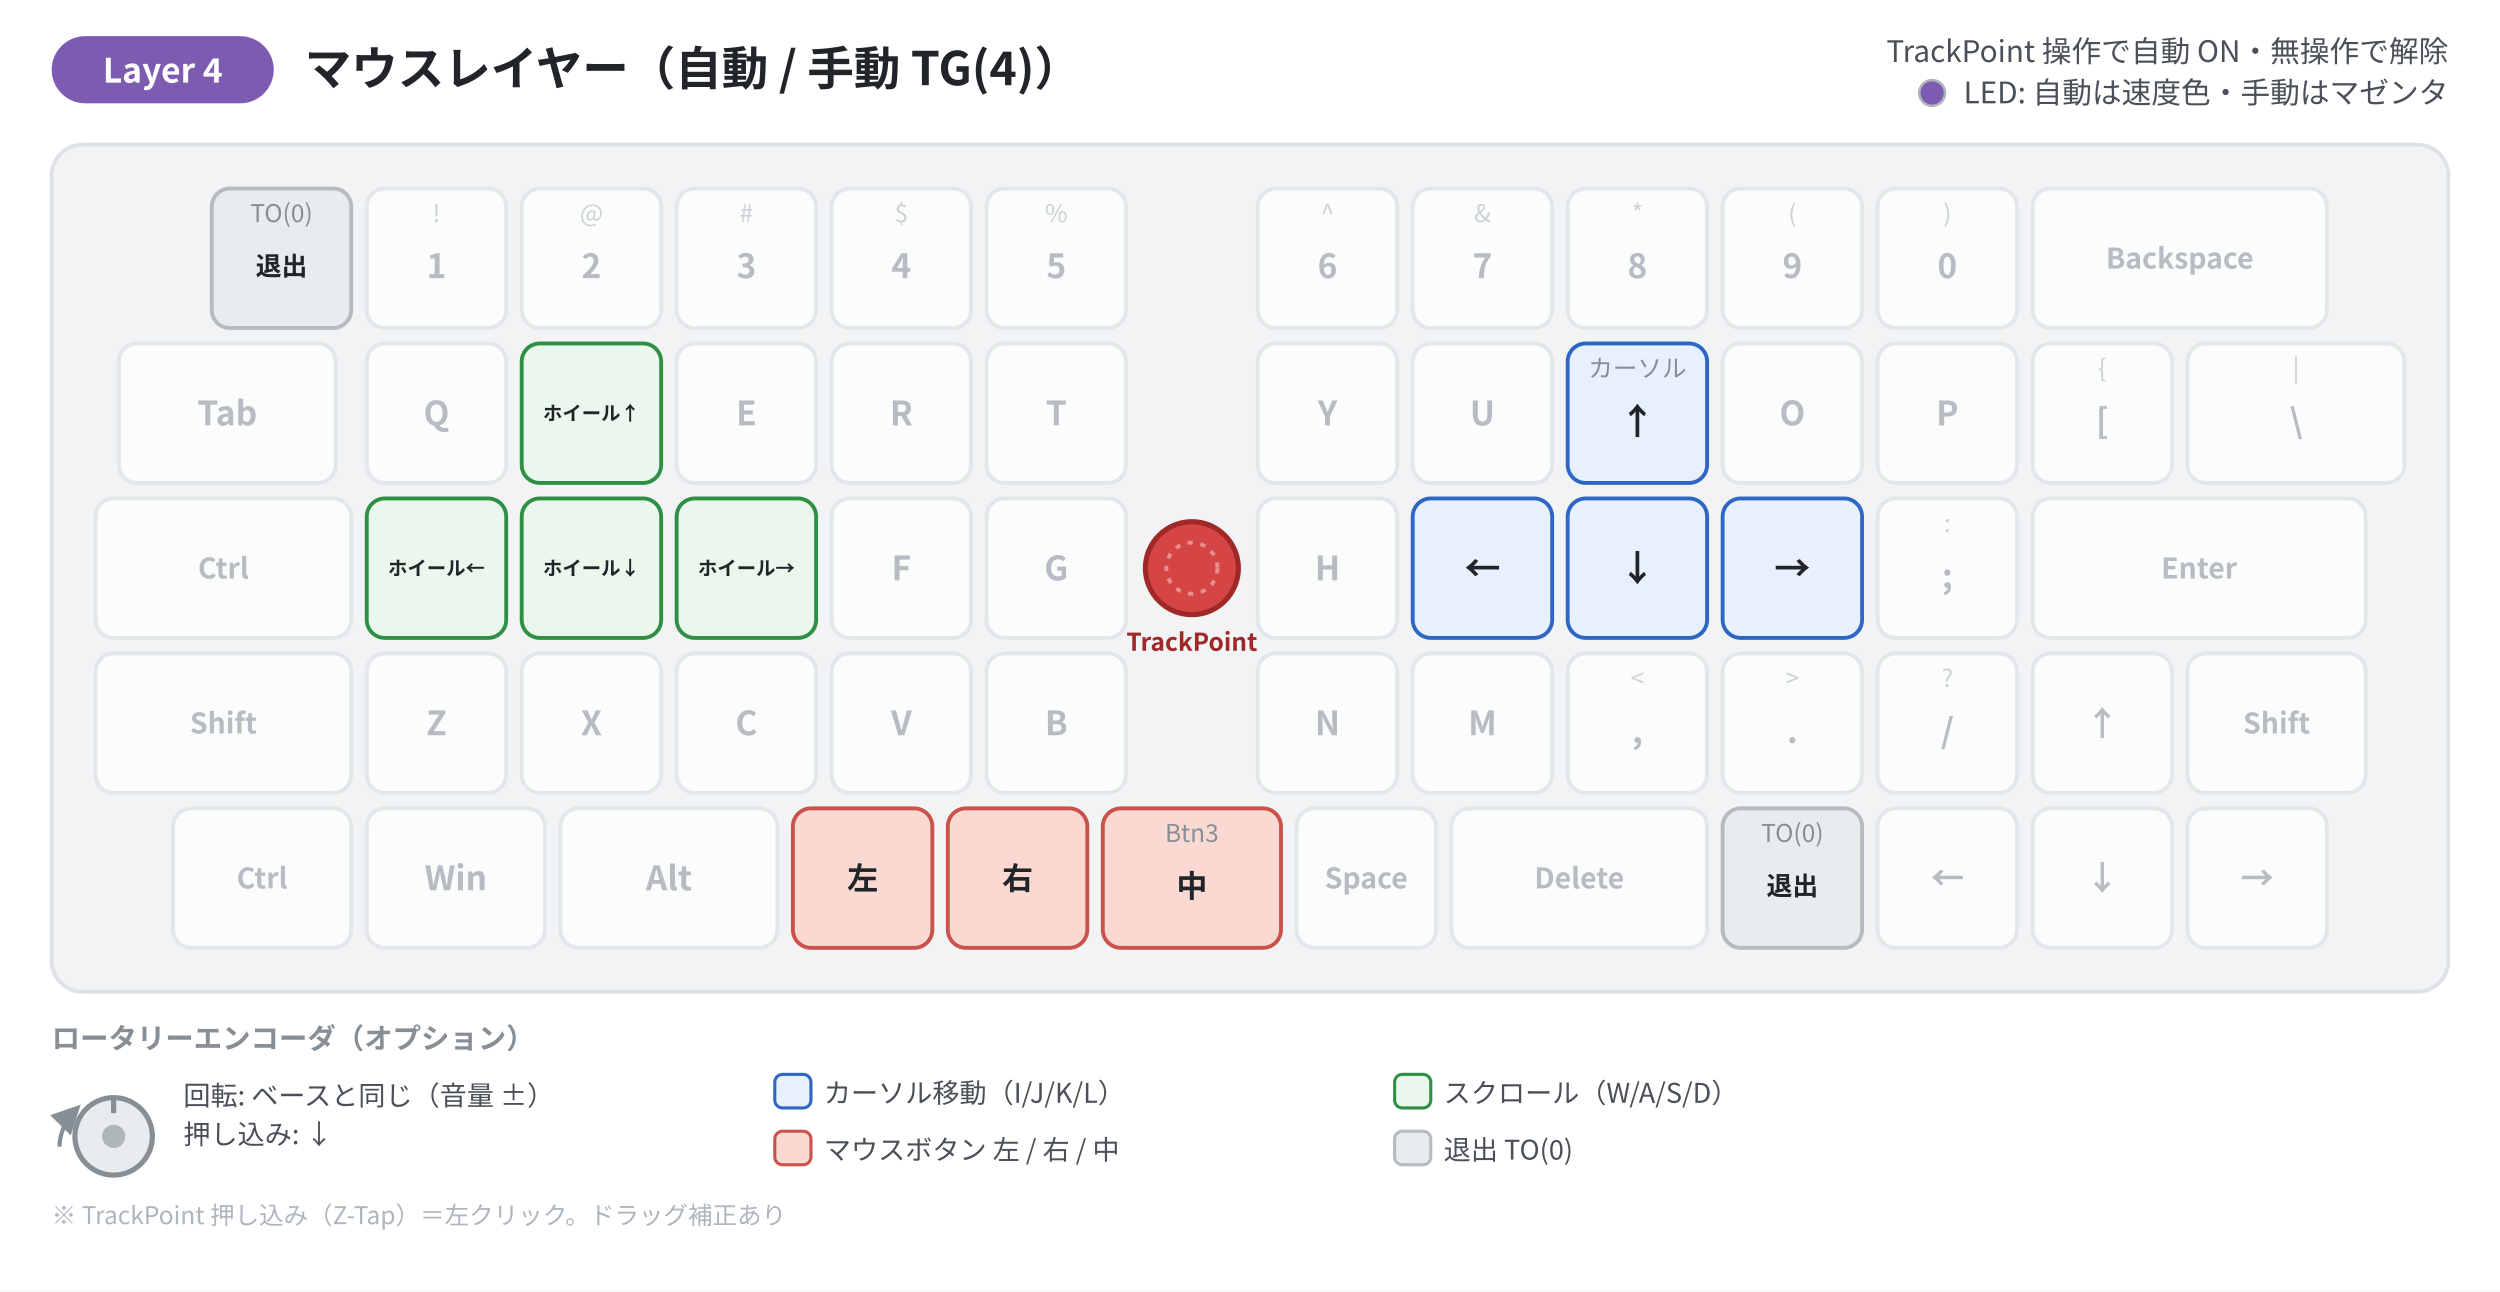
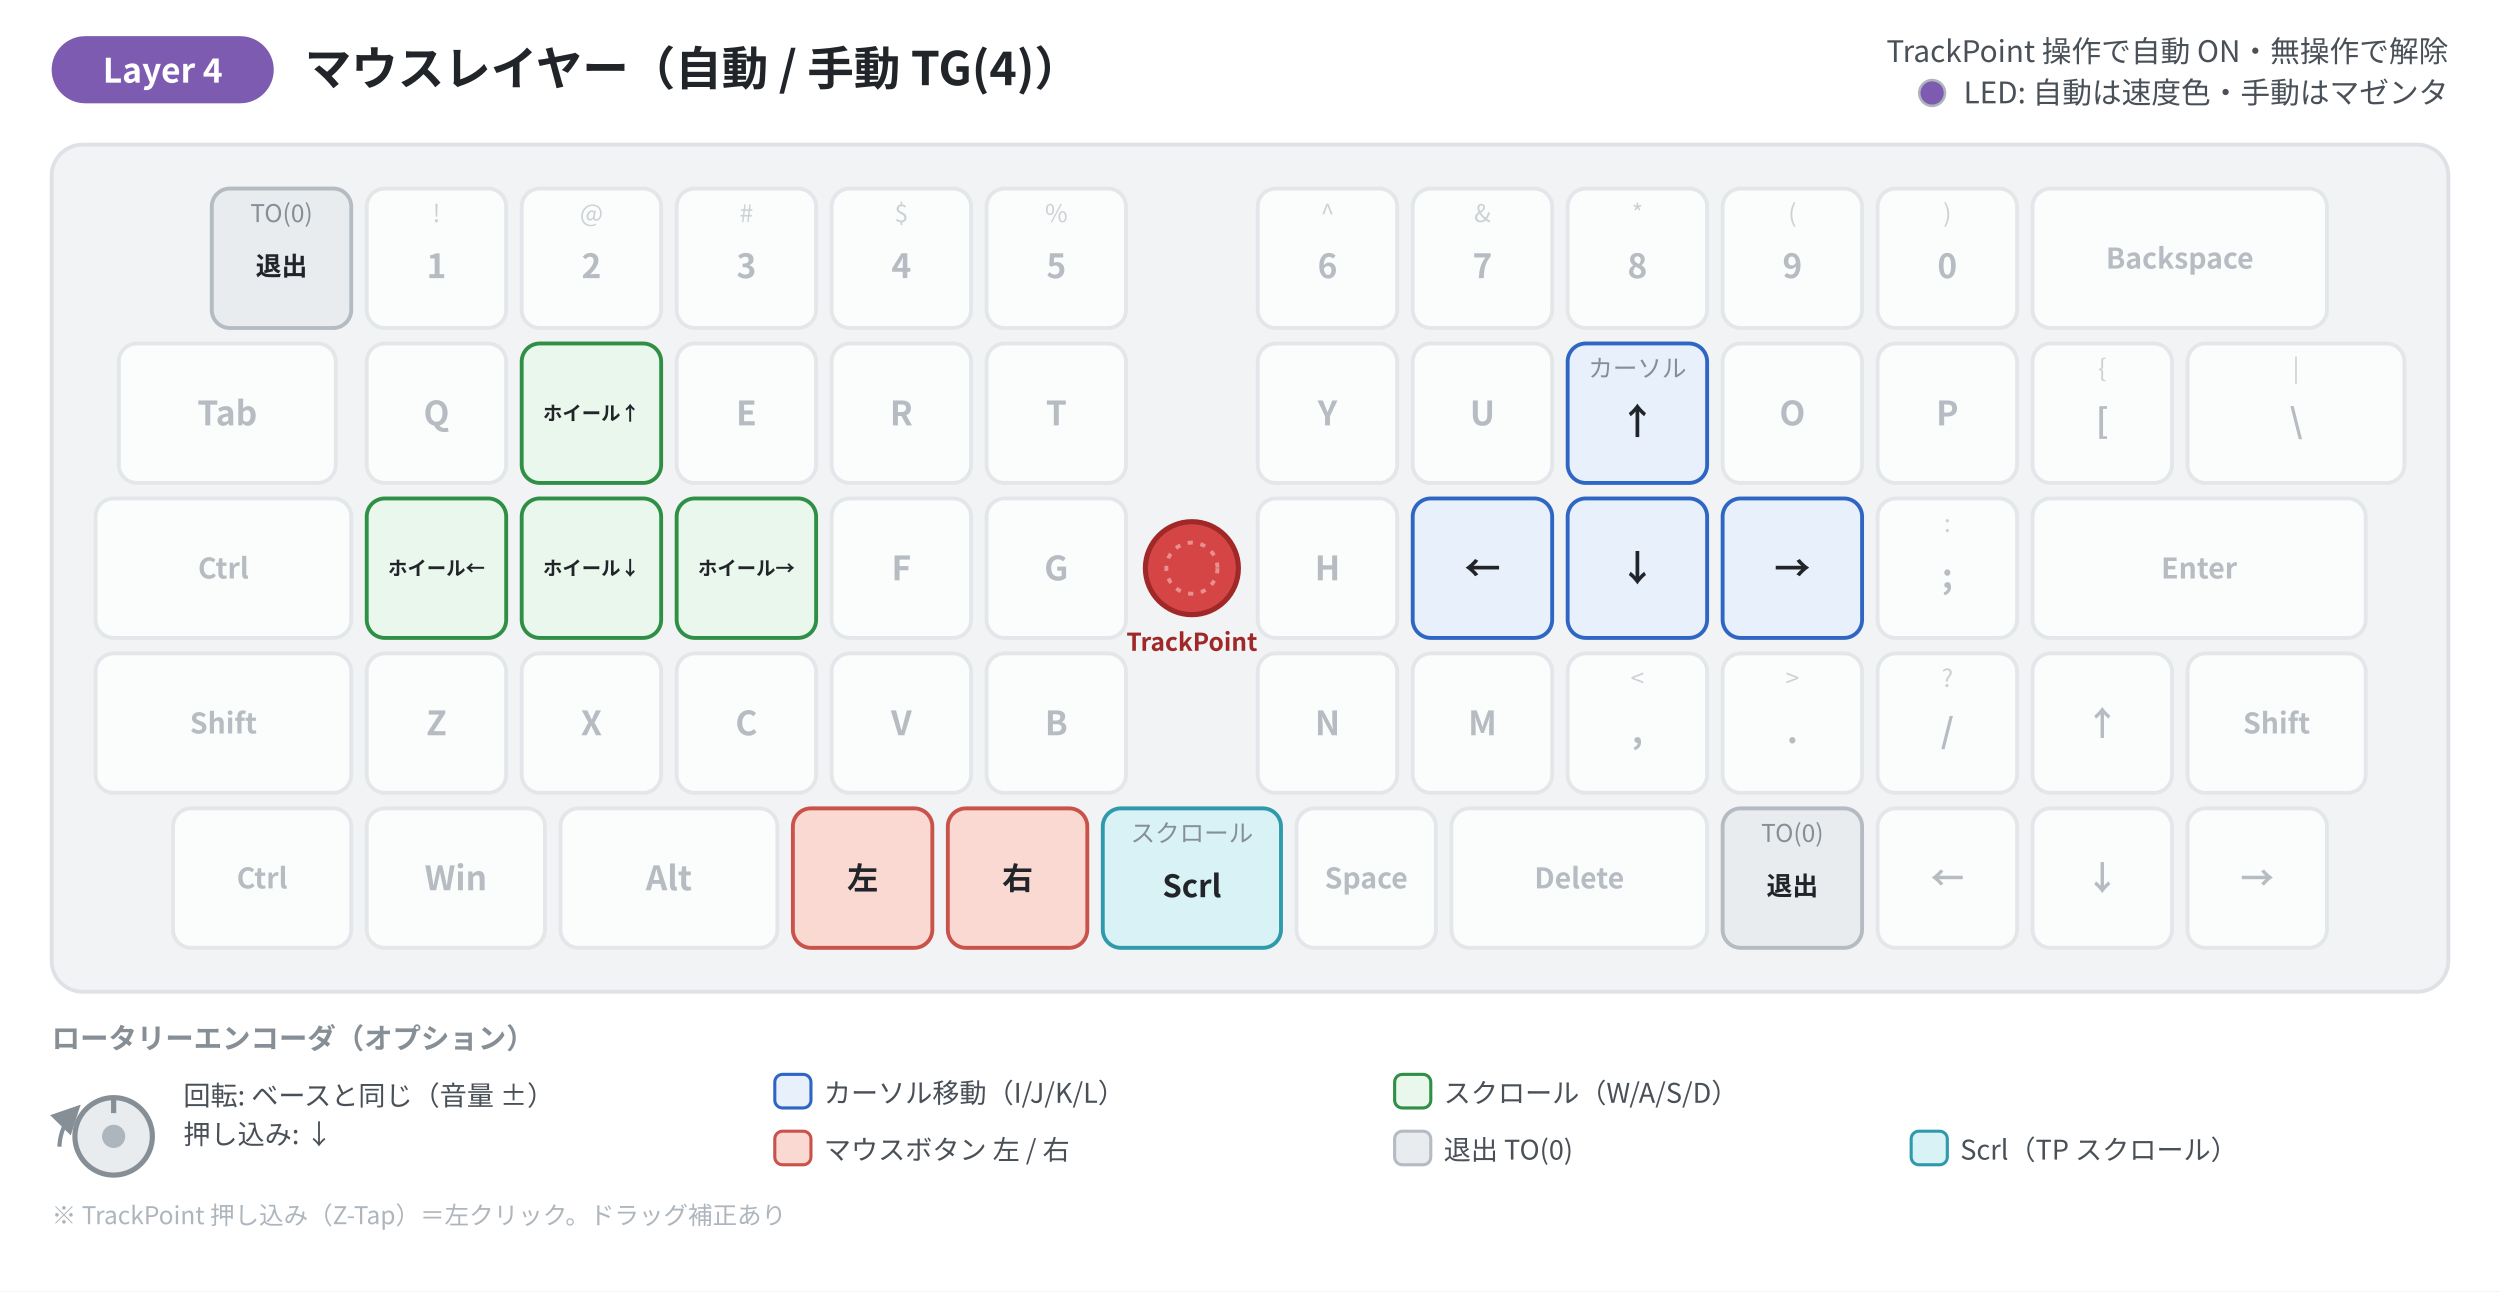
<svg xmlns="http://www.w3.org/2000/svg" width="968" height="500" viewBox="0 0 968 500" font-family="'Noto Sans CJK JP','Noto Sans JP','Hiragino Sans','Yu Gothic UI',sans-serif">
  <defs>
    <marker id="arr" markerWidth="7" markerHeight="7" refX="5" refY="3.5" orient="auto">
      <path d="M0,0 L7,3.5 L0,7 z" fill="#868e96" />
    </marker>
  </defs>
  <rect width="968" height="500" fill="#ffffff" />
  <rect x="20" y="14" width="86" height="26" rx="13" fill="#7d5bb0" />
  <text x="63" y="32" font-size="13" fill="#ffffff" font-weight="700" text-anchor="middle">Layer 4</text>
  <text x="118" y="33" font-size="18" fill="#212529" font-weight="700">マウスレイヤー（自動 / 手動 TG(4)）</text>
  <text x="948" y="24" font-size="11.5" fill="#495057" text-anchor="end">TrackPoint 操作で自動 ON・無操作で解除</text>
  <circle cx="748.12" cy="36" r="5" fill="#7d5bb0" stroke="#adb5bd" />
  <text x="948" y="40" font-size="11.5" fill="#495057" text-anchor="end">LED: 自動は速度色・手動はマゼンタ</text>
  <g transform="translate(34,70)">
    <rect x="-14" y="-14" width="928.0" height="328" rx="12" fill="#f1f3f5" stroke="#dee2e6" stroke-width="1.5" />
    <rect x="48.0" y="3.0" width="54.0" height="54.0" rx="7" fill="#e9ecef" stroke="#b4bbc2" stroke-width="1.5" />
    <text x="75.0" y="16.0" font-size="9.5" fill="#868e96" text-anchor="middle">TO(0)</text>
    <text x="75.0" y="36.6" font-size="10.0" fill="#212529" font-weight="600" text-anchor="middle">退出</text>
    <rect x="108.0" y="3.0" width="54.0" height="54.0" rx="7" fill="#fbfcfc" stroke="#e3e7ea" stroke-width="1.5" />
    <text x="135.0" y="16.0" font-size="9.5" fill="#ccd1d6" text-anchor="middle">!</text>
    <text x="135.0" y="37.7" font-size="13.0" fill="#b6bcc2" font-weight="600" text-anchor="middle">1</text>
    <rect x="168.0" y="3.0" width="54.0" height="54.0" rx="7" fill="#fbfcfc" stroke="#e3e7ea" stroke-width="1.5" />
    <text x="195.0" y="16.0" font-size="9.5" fill="#ccd1d6" text-anchor="middle">@</text>
    <text x="195.0" y="37.7" font-size="13.0" fill="#b6bcc2" font-weight="600" text-anchor="middle">2</text>
    <rect x="228.0" y="3.0" width="54.0" height="54.0" rx="7" fill="#fbfcfc" stroke="#e3e7ea" stroke-width="1.5" />
    <text x="255.0" y="16.0" font-size="9.5" fill="#ccd1d6" text-anchor="middle">#</text>
    <text x="255.0" y="37.7" font-size="13.0" fill="#b6bcc2" font-weight="600" text-anchor="middle">3</text>
    <rect x="288.0" y="3.0" width="54.0" height="54.0" rx="7" fill="#fbfcfc" stroke="#e3e7ea" stroke-width="1.5" />
    <text x="315.0" y="16.0" font-size="9.5" fill="#ccd1d6" text-anchor="middle">$</text>
    <text x="315.0" y="37.7" font-size="13.0" fill="#b6bcc2" font-weight="600" text-anchor="middle">4</text>
    <rect x="348.0" y="3.0" width="54.0" height="54.0" rx="7" fill="#fbfcfc" stroke="#e3e7ea" stroke-width="1.5" />
    <text x="375.0" y="16.0" font-size="9.5" fill="#ccd1d6" text-anchor="middle">%</text>
    <text x="375.0" y="37.7" font-size="13.0" fill="#b6bcc2" font-weight="600" text-anchor="middle">5</text>
    <rect x="453.0" y="3.0" width="54.0" height="54.0" rx="7" fill="#fbfcfc" stroke="#e3e7ea" stroke-width="1.5" />
    <text x="480.0" y="16.0" font-size="9.5" fill="#ccd1d6" text-anchor="middle">^</text>
    <text x="480.0" y="37.7" font-size="13.0" fill="#b6bcc2" font-weight="600" text-anchor="middle">6</text>
    <rect x="513.0" y="3.0" width="54.0" height="54.0" rx="7" fill="#fbfcfc" stroke="#e3e7ea" stroke-width="1.5" />
    <text x="540.0" y="16.0" font-size="9.5" fill="#ccd1d6" text-anchor="middle">&amp;</text>
    <text x="540.0" y="37.7" font-size="13.0" fill="#b6bcc2" font-weight="600" text-anchor="middle">7</text>
    <rect x="573.0" y="3.0" width="54.0" height="54.0" rx="7" fill="#fbfcfc" stroke="#e3e7ea" stroke-width="1.5" />
    <text x="600.0" y="16.0" font-size="9.5" fill="#ccd1d6" text-anchor="middle">*</text>
    <text x="600.0" y="37.7" font-size="13.0" fill="#b6bcc2" font-weight="600" text-anchor="middle">8</text>
    <rect x="633.0" y="3.0" width="54.0" height="54.0" rx="7" fill="#fbfcfc" stroke="#e3e7ea" stroke-width="1.5" />
    <text x="660.0" y="16.0" font-size="9.5" fill="#ccd1d6" text-anchor="middle">(</text>
    <text x="660.0" y="37.7" font-size="13.0" fill="#b6bcc2" font-weight="600" text-anchor="middle">9</text>
    <rect x="693.0" y="3.0" width="54.0" height="54.0" rx="7" fill="#fbfcfc" stroke="#e3e7ea" stroke-width="1.5" />
    <text x="720.0" y="16.0" font-size="9.5" fill="#ccd1d6" text-anchor="middle">)</text>
    <text x="720.0" y="37.7" font-size="13.0" fill="#b6bcc2" font-weight="600" text-anchor="middle">0</text>
    <rect x="753.0" y="3.0" width="114.0" height="54.0" rx="7" fill="#fbfcfc" stroke="#e3e7ea" stroke-width="1.5" />
    <text x="810.0" y="34.0" font-size="11.0" fill="#b6bcc2" font-weight="600" text-anchor="middle">Backspace</text>
    <rect x="12.0" y="63.0" width="84.0" height="54.0" rx="7" fill="#fbfcfc" stroke="#e3e7ea" stroke-width="1.5" />
    <text x="54.0" y="94.7" font-size="13.0" fill="#b6bcc2" font-weight="600" text-anchor="middle">Tab</text>
    <rect x="108.0" y="63.0" width="54.0" height="54.0" rx="7" fill="#fbfcfc" stroke="#e3e7ea" stroke-width="1.5" />
    <text x="135.0" y="94.7" font-size="13.0" fill="#b6bcc2" font-weight="600" text-anchor="middle">Q</text>
    <rect x="168.0" y="63.0" width="54.0" height="54.0" rx="7" fill="#e9f7ec" stroke="#2f8f45" stroke-width="1.5" />
    <text x="195.0" y="92.7" font-size="7.5" fill="#212529" font-weight="600" text-anchor="middle">ホイール↑</text>
    <rect x="228.0" y="63.0" width="54.0" height="54.0" rx="7" fill="#fbfcfc" stroke="#e3e7ea" stroke-width="1.5" />
    <text x="255.0" y="94.7" font-size="13.0" fill="#b6bcc2" font-weight="600" text-anchor="middle">E</text>
    <rect x="288.0" y="63.0" width="54.0" height="54.0" rx="7" fill="#fbfcfc" stroke="#e3e7ea" stroke-width="1.5" />
    <text x="315.0" y="94.7" font-size="13.0" fill="#b6bcc2" font-weight="600" text-anchor="middle">R</text>
    <rect x="348.0" y="63.0" width="54.0" height="54.0" rx="7" fill="#fbfcfc" stroke="#e3e7ea" stroke-width="1.5" />
    <text x="375.0" y="94.7" font-size="13.0" fill="#b6bcc2" font-weight="600" text-anchor="middle">T</text>
    <rect x="453.0" y="63.0" width="54.0" height="54.0" rx="7" fill="#fbfcfc" stroke="#e3e7ea" stroke-width="1.5" />
    <text x="480.0" y="94.7" font-size="13.0" fill="#b6bcc2" font-weight="600" text-anchor="middle">Y</text>
    <rect x="513.0" y="63.0" width="54.0" height="54.0" rx="7" fill="#fbfcfc" stroke="#e3e7ea" stroke-width="1.5" />
    <text x="540.0" y="94.7" font-size="13.0" fill="#b6bcc2" font-weight="600" text-anchor="middle">U</text>
    <rect x="573.0" y="63.0" width="54.0" height="54.0" rx="7" fill="#e7f0fb" stroke="#2f66c4" stroke-width="1.5" />
    <text x="600.0" y="76.0" font-size="9.5" fill="#868e96" text-anchor="middle">カーソル</text>
    <text x="600.0" y="98.1" font-size="14.0" fill="#212529" font-weight="600" text-anchor="middle">↑</text>
    <rect x="633.0" y="63.0" width="54.0" height="54.0" rx="7" fill="#fbfcfc" stroke="#e3e7ea" stroke-width="1.5" />
    <text x="660.0" y="94.7" font-size="13.0" fill="#b6bcc2" font-weight="600" text-anchor="middle">O</text>
    <rect x="693.0" y="63.0" width="54.0" height="54.0" rx="7" fill="#fbfcfc" stroke="#e3e7ea" stroke-width="1.5" />
    <text x="720.0" y="94.7" font-size="13.0" fill="#b6bcc2" font-weight="600" text-anchor="middle">P</text>
    <rect x="753.0" y="63.0" width="54.0" height="54.0" rx="7" fill="#fbfcfc" stroke="#e3e7ea" stroke-width="1.5" />
    <text x="780.0" y="76.0" font-size="9.5" fill="#ccd1d6" text-anchor="middle">{</text>
    <text x="780.0" y="97.7" font-size="13.0" fill="#b6bcc2" font-weight="600" text-anchor="middle">[</text>
    <rect x="813.0" y="63.0" width="84.0" height="54.0" rx="7" fill="#fbfcfc" stroke="#e3e7ea" stroke-width="1.5" />
    <text x="855.0" y="76.0" font-size="9.5" fill="#ccd1d6" text-anchor="middle">|</text>
    <text x="855.0" y="97.7" font-size="13.0" fill="#b6bcc2" font-weight="600" text-anchor="middle">\</text>
    <rect x="3.0" y="123.0" width="99.0" height="54.0" rx="7" fill="#fbfcfc" stroke="#e3e7ea" stroke-width="1.5" />
    <text x="52.5" y="154.0" font-size="11.0" fill="#b6bcc2" font-weight="600" text-anchor="middle">Ctrl</text>
    <rect x="108.0" y="123.0" width="54.0" height="54.0" rx="7" fill="#e9f7ec" stroke="#2f8f45" stroke-width="1.5" />
    <text x="135.0" y="152.7" font-size="7.5" fill="#212529" font-weight="600" text-anchor="middle">ホイール←</text>
    <rect x="168.0" y="123.0" width="54.0" height="54.0" rx="7" fill="#e9f7ec" stroke="#2f8f45" stroke-width="1.5" />
    <text x="195.0" y="152.7" font-size="7.5" fill="#212529" font-weight="600" text-anchor="middle">ホイール↓</text>
    <rect x="228.0" y="123.0" width="54.0" height="54.0" rx="7" fill="#e9f7ec" stroke="#2f8f45" stroke-width="1.5" />
    <text x="255.0" y="152.7" font-size="7.5" fill="#212529" font-weight="600" text-anchor="middle">ホイール→</text>
    <rect x="288.0" y="123.0" width="54.0" height="54.0" rx="7" fill="#fbfcfc" stroke="#e3e7ea" stroke-width="1.5" />
    <text x="315.0" y="154.7" font-size="13.0" fill="#b6bcc2" font-weight="600" text-anchor="middle">F</text>
    <rect x="348.0" y="123.0" width="54.0" height="54.0" rx="7" fill="#fbfcfc" stroke="#e3e7ea" stroke-width="1.5" />
    <text x="375.0" y="154.7" font-size="13.0" fill="#b6bcc2" font-weight="600" text-anchor="middle">G</text>
    <rect x="453.0" y="123.0" width="54.0" height="54.0" rx="7" fill="#fbfcfc" stroke="#e3e7ea" stroke-width="1.5" />
    <text x="480.0" y="154.7" font-size="13.0" fill="#b6bcc2" font-weight="600" text-anchor="middle">H</text>
    <rect x="513.0" y="123.0" width="54.0" height="54.0" rx="7" fill="#e7f0fb" stroke="#2f66c4" stroke-width="1.5" />
    <text x="540.0" y="155.1" font-size="14.0" fill="#212529" font-weight="600" text-anchor="middle">←</text>
    <rect x="573.0" y="123.0" width="54.0" height="54.0" rx="7" fill="#e7f0fb" stroke="#2f66c4" stroke-width="1.5" />
    <text x="600.0" y="155.1" font-size="14.0" fill="#212529" font-weight="600" text-anchor="middle">↓</text>
    <rect x="633.0" y="123.0" width="54.0" height="54.0" rx="7" fill="#e7f0fb" stroke="#2f66c4" stroke-width="1.5" />
    <text x="660.0" y="155.1" font-size="14.0" fill="#212529" font-weight="600" text-anchor="middle">→</text>
    <rect x="693.0" y="123.0" width="54.0" height="54.0" rx="7" fill="#fbfcfc" stroke="#e3e7ea" stroke-width="1.5" />
    <text x="720.0" y="136.0" font-size="9.5" fill="#ccd1d6" text-anchor="middle">:</text>
    <text x="720.0" y="157.7" font-size="13.0" fill="#b6bcc2" font-weight="600" text-anchor="middle">;</text>
    <rect x="753.0" y="123.0" width="129.0" height="54.0" rx="7" fill="#fbfcfc" stroke="#e3e7ea" stroke-width="1.5" />
    <text x="817.5" y="154.0" font-size="11.0" fill="#b6bcc2" font-weight="600" text-anchor="middle">Enter</text>
    <rect x="3.0" y="183.0" width="99.0" height="54.0" rx="7" fill="#fbfcfc" stroke="#e3e7ea" stroke-width="1.5" />
    <text x="52.5" y="214.0" font-size="11.0" fill="#b6bcc2" font-weight="600" text-anchor="middle">Shift</text>
    <rect x="108.0" y="183.0" width="54.0" height="54.0" rx="7" fill="#fbfcfc" stroke="#e3e7ea" stroke-width="1.5" />
    <text x="135.0" y="214.7" font-size="13.0" fill="#b6bcc2" font-weight="600" text-anchor="middle">Z</text>
    <rect x="168.0" y="183.0" width="54.0" height="54.0" rx="7" fill="#fbfcfc" stroke="#e3e7ea" stroke-width="1.5" />
    <text x="195.0" y="214.7" font-size="13.0" fill="#b6bcc2" font-weight="600" text-anchor="middle">X</text>
    <rect x="228.0" y="183.0" width="54.0" height="54.0" rx="7" fill="#fbfcfc" stroke="#e3e7ea" stroke-width="1.5" />
    <text x="255.0" y="214.7" font-size="13.0" fill="#b6bcc2" font-weight="600" text-anchor="middle">C</text>
    <rect x="288.0" y="183.0" width="54.0" height="54.0" rx="7" fill="#fbfcfc" stroke="#e3e7ea" stroke-width="1.5" />
    <text x="315.0" y="214.7" font-size="13.0" fill="#b6bcc2" font-weight="600" text-anchor="middle">V</text>
    <rect x="348.0" y="183.0" width="54.0" height="54.0" rx="7" fill="#fbfcfc" stroke="#e3e7ea" stroke-width="1.5" />
    <text x="375.0" y="214.7" font-size="13.0" fill="#b6bcc2" font-weight="600" text-anchor="middle">B</text>
    <rect x="453.0" y="183.0" width="54.0" height="54.0" rx="7" fill="#fbfcfc" stroke="#e3e7ea" stroke-width="1.5" />
    <text x="480.0" y="214.7" font-size="13.0" fill="#b6bcc2" font-weight="600" text-anchor="middle">N</text>
    <rect x="513.0" y="183.0" width="54.0" height="54.0" rx="7" fill="#fbfcfc" stroke="#e3e7ea" stroke-width="1.5" />
    <text x="540.0" y="214.7" font-size="13.0" fill="#b6bcc2" font-weight="600" text-anchor="middle">M</text>
    <rect x="573.0" y="183.0" width="54.0" height="54.0" rx="7" fill="#fbfcfc" stroke="#e3e7ea" stroke-width="1.5" />
    <text x="600.0" y="196.0" font-size="9.5" fill="#ccd1d6" text-anchor="middle">&lt;</text>
    <text x="600.0" y="217.7" font-size="13.0" fill="#b6bcc2" font-weight="600" text-anchor="middle">,</text>
    <rect x="633.0" y="183.0" width="54.0" height="54.0" rx="7" fill="#fbfcfc" stroke="#e3e7ea" stroke-width="1.5" />
    <text x="660.0" y="196.0" font-size="9.5" fill="#ccd1d6" text-anchor="middle">&gt;</text>
    <text x="660.0" y="217.7" font-size="13.0" fill="#b6bcc2" font-weight="600" text-anchor="middle">.</text>
    <rect x="693.0" y="183.0" width="54.0" height="54.0" rx="7" fill="#fbfcfc" stroke="#e3e7ea" stroke-width="1.5" />
    <text x="720.0" y="196.0" font-size="9.5" fill="#ccd1d6" text-anchor="middle">?</text>
    <text x="720.0" y="217.7" font-size="13.0" fill="#b6bcc2" font-weight="600" text-anchor="middle">/</text>
    <rect x="753.0" y="183.0" width="54.0" height="54.0" rx="7" fill="#fbfcfc" stroke="#e3e7ea" stroke-width="1.5" />
    <text x="780.0" y="214.7" font-size="13.0" fill="#b6bcc2" font-weight="600" text-anchor="middle">↑</text>
    <rect x="813.0" y="183.0" width="69.0" height="54.0" rx="7" fill="#fbfcfc" stroke="#e3e7ea" stroke-width="1.5" />
    <text x="847.5" y="214.0" font-size="11.0" fill="#b6bcc2" font-weight="600" text-anchor="middle">Shift</text>
    <rect x="33.0" y="243.0" width="69.0" height="54.0" rx="7" fill="#fbfcfc" stroke="#e3e7ea" stroke-width="1.5" />
    <text x="67.5" y="274.0" font-size="11.0" fill="#b6bcc2" font-weight="600" text-anchor="middle">Ctrl</text>
    <rect x="108.0" y="243.0" width="69.0" height="54.0" rx="7" fill="#fbfcfc" stroke="#e3e7ea" stroke-width="1.5" />
    <text x="142.5" y="274.7" font-size="13.0" fill="#b6bcc2" font-weight="600" text-anchor="middle">Win</text>
    <rect x="183.0" y="243.0" width="84.0" height="54.0" rx="7" fill="#fbfcfc" stroke="#e3e7ea" stroke-width="1.5" />
    <text x="225.0" y="274.7" font-size="13.0" fill="#b6bcc2" font-weight="600" text-anchor="middle">Alt</text>
    <rect x="273.0" y="243.0" width="54.0" height="54.0" rx="7" fill="#fbd9d3" stroke="#c9524a" stroke-width="1.5" />
    <text x="300.0" y="274.4" font-size="12.0" fill="#212529" font-weight="600" text-anchor="middle">左</text>
    <rect x="333.0" y="243.0" width="54.0" height="54.0" rx="7" fill="#fbd9d3" stroke="#c9524a" stroke-width="1.5" />
    <text x="360.0" y="274.4" font-size="12.0" fill="#212529" font-weight="600" text-anchor="middle">右</text>
-     <rect x="393.0" y="243.0" width="69.0" height="54.0" rx="7" fill="#fbd9d3" stroke="#c9524a" stroke-width="1.5" />
-     <text x="427.5" y="256.0" font-size="9.5" fill="#868e96" text-anchor="middle">Btn3</text>
-     <text x="427.5" y="277.4" font-size="12.0" fill="#212529" font-weight="600" text-anchor="middle">中</text>
+     <rect x="393.0" y="243.0" width="69.0" height="54.0" rx="7" fill="#d9f2f6" stroke="#2e9aab" stroke-width="1.5" />
+     <text x="427.5" y="256.0" font-size="9.5" fill="#868e96" text-anchor="middle">スクロール</text>
+     <text x="427.5" y="277.4" font-size="12.0" fill="#212529" font-weight="600" text-anchor="middle">Scrl</text>
    <rect x="468.0" y="243.0" width="54.0" height="54.0" rx="7" fill="#fbfcfc" stroke="#e3e7ea" stroke-width="1.5" />
    <text x="495.0" y="274.0" font-size="11.0" fill="#b6bcc2" font-weight="600" text-anchor="middle">Space</text>
    <rect x="528.0" y="243.0" width="99.0" height="54.0" rx="7" fill="#fbfcfc" stroke="#e3e7ea" stroke-width="1.5" />
    <text x="577.5" y="274.0" font-size="11.0" fill="#b6bcc2" font-weight="600" text-anchor="middle">Delete</text>
    <rect x="633.0" y="243.0" width="54.0" height="54.0" rx="7" fill="#e9ecef" stroke="#b4bbc2" stroke-width="1.5" />
    <text x="660.0" y="256.0" font-size="9.5" fill="#868e96" text-anchor="middle">TO(0)</text>
    <text x="660.0" y="276.6" font-size="10.0" fill="#212529" font-weight="600" text-anchor="middle">退出</text>
    <rect x="693.0" y="243.0" width="54.0" height="54.0" rx="7" fill="#fbfcfc" stroke="#e3e7ea" stroke-width="1.5" />
    <text x="720.0" y="274.7" font-size="13.0" fill="#b6bcc2" font-weight="600" text-anchor="middle">←</text>
    <rect x="753.0" y="243.0" width="54.0" height="54.0" rx="7" fill="#fbfcfc" stroke="#e3e7ea" stroke-width="1.5" />
    <text x="780.0" y="274.7" font-size="13.0" fill="#b6bcc2" font-weight="600" text-anchor="middle">↓</text>
    <rect x="813.0" y="243.0" width="54.0" height="54.0" rx="7" fill="#fbfcfc" stroke="#e3e7ea" stroke-width="1.5" />
    <text x="840.0" y="274.7" font-size="13.0" fill="#b6bcc2" font-weight="600" text-anchor="middle">→</text>
    <circle cx="427.5" cy="150.0" r="18.0" fill="#d64545" stroke="#a02828" stroke-width="2" />
    <circle cx="427.5" cy="150.0" r="9.9" fill="none" stroke="#e88f8f" stroke-width="1.5" stroke-dasharray="2,3" />
    <text x="427.5" y="182.0" font-size="9.5" fill="#a02828" text-anchor="middle" font-weight="600">TrackPoint</text>
  </g>
  <text x="20" y="406" font-size="11" fill="#868e96" font-weight="700">ロータリーエンコーダ（オプション）</text>
  <circle cx="44" cy="440" r="15" fill="#e9ecef" stroke="#868e96" stroke-width="2" />
  <circle cx="44" cy="440" r="4.5" fill="#adb5bd" />
  <line x1="44" y1="425" x2="44" y2="431" stroke="#868e96" stroke-width="2" />
  <path d="M 23 444 a 21 21 0 0 1 6 -14" fill="none" stroke="#868e96" stroke-width="1.6" marker-end="url(#arr)" />
  <text x="71" y="428" font-size="10.5" fill="#495057">回転: ベースと同じ（音量 ±）</text>
  <text x="71" y="443" font-size="10.5" fill="#495057">押し込み: ↓</text>
  <text x="20" y="474" font-size="9.5" fill="#adb5bd">※ TrackPoint 押し込み（Z-Tap）＝左クリック。ドラッグ補正あり</text>
  <rect x="300" y="416" width="14" height="13" rx="3" fill="#e7f0fb" stroke="#2f66c4" stroke-width="1.2" />
  <text x="319" y="427" font-size="10.5" fill="#495057">カーソル移動（I/J/K/L）</text>
  <rect x="540" y="416" width="14" height="13" rx="3" fill="#e9f7ec" stroke="#2f8f45" stroke-width="1.2" />
  <text x="559" y="427" font-size="10.5" fill="#495057">スクロール（W/A/S/D）</text>
  <rect x="300" y="438" width="14" height="13" rx="3" fill="#fbd9d3" stroke="#c9524a" stroke-width="1.2" />
-   <text x="319" y="449" font-size="10.5" fill="#495057">マウスボタン 左 / 右 / 中</text>
+   <text x="319" y="449" font-size="10.5" fill="#495057">マウスボタン 左 / 右</text>
  <rect x="540" y="438" width="14" height="13" rx="3" fill="#e9ecef" stroke="#b4bbc2" stroke-width="1.2" />
  <text x="559" y="449" font-size="10.5" fill="#495057">退出 TO(0)</text>
+   <rect x="740" y="438" width="14" height="13" rx="3" fill="#d9f2f6" stroke="#2e9aab" stroke-width="1.2" />
+   <text x="759" y="449" font-size="10.5" fill="#495057">Scrl（TP スクロール）</text>
</svg>
